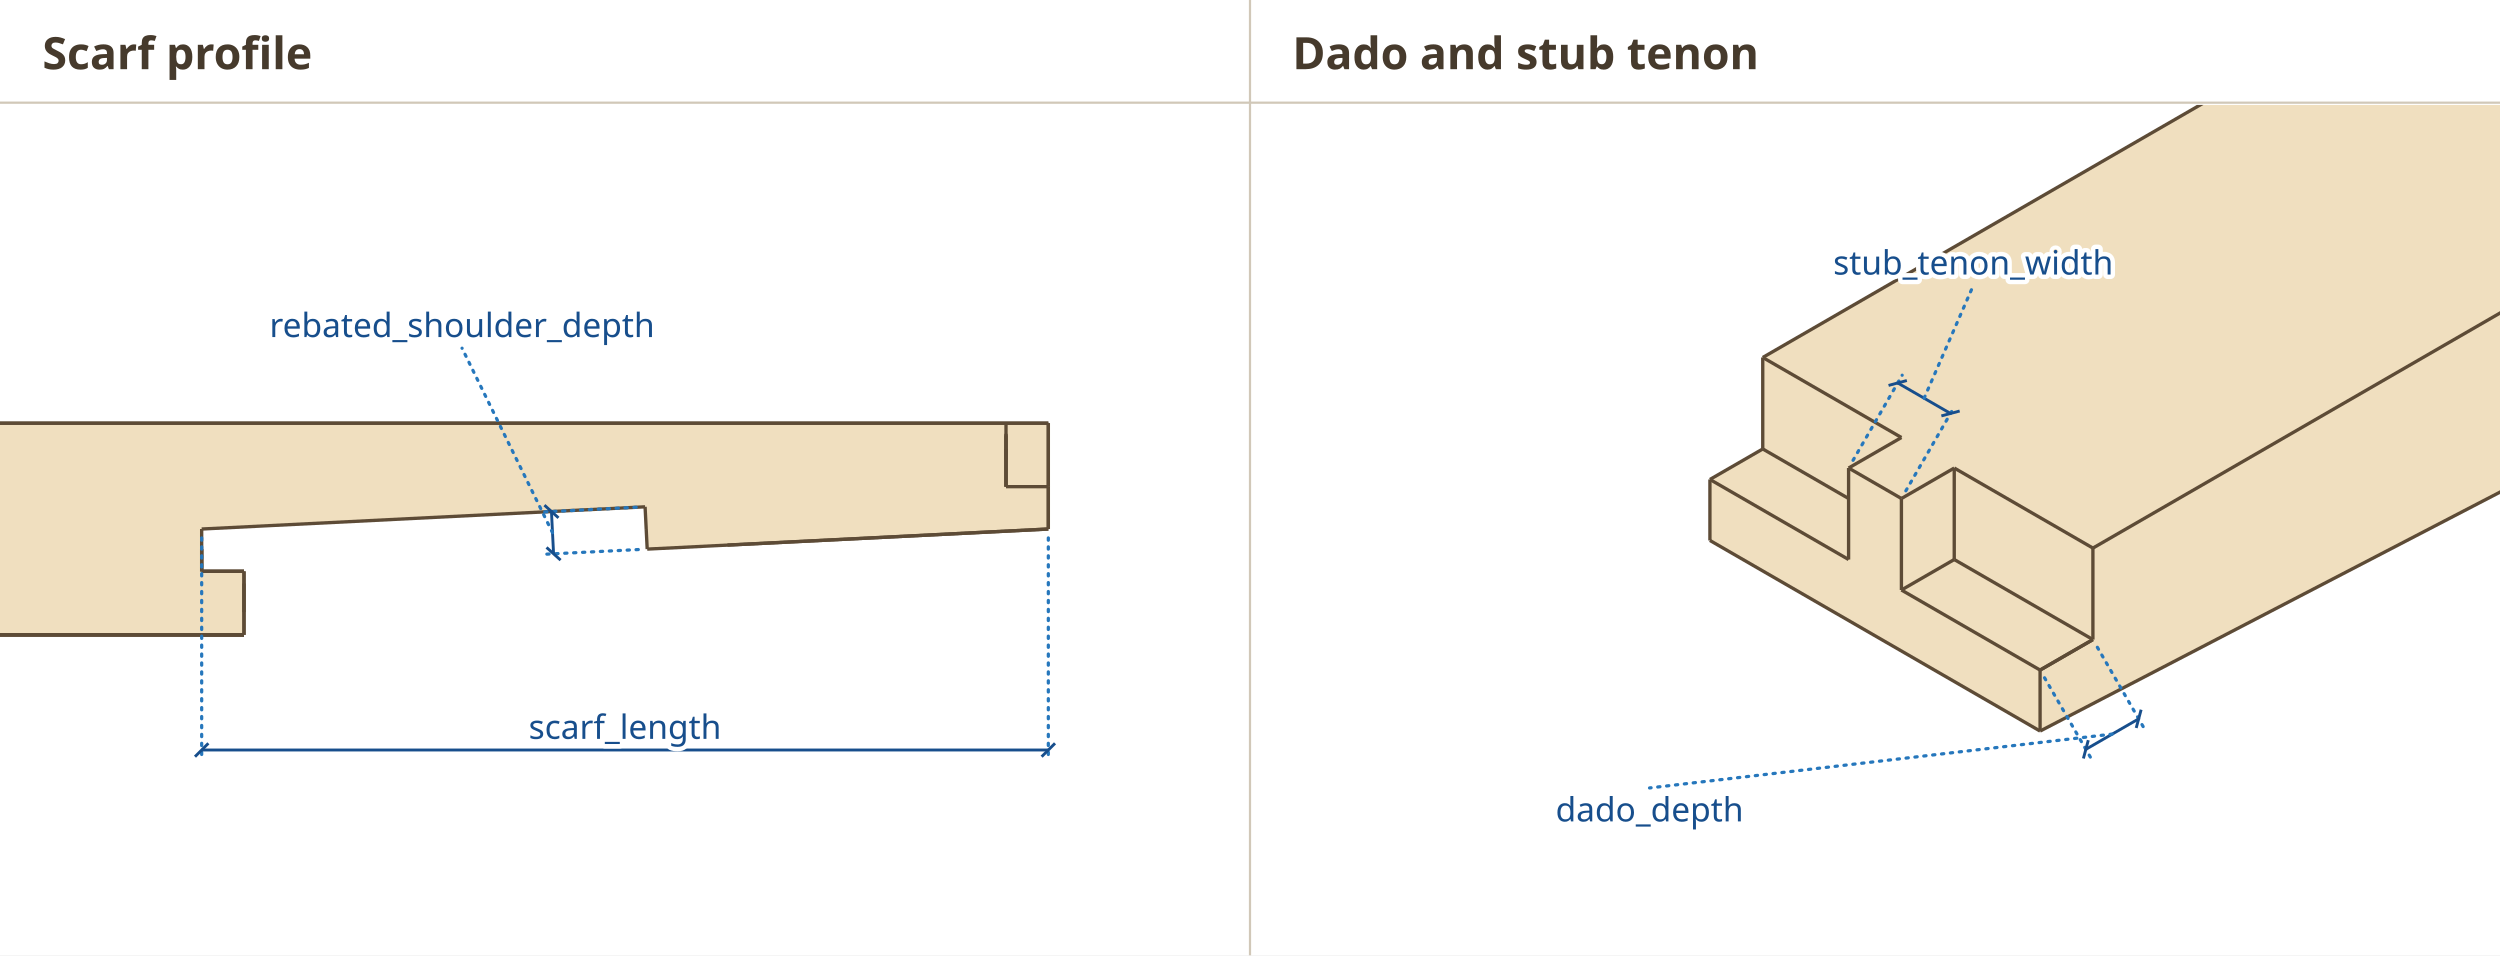
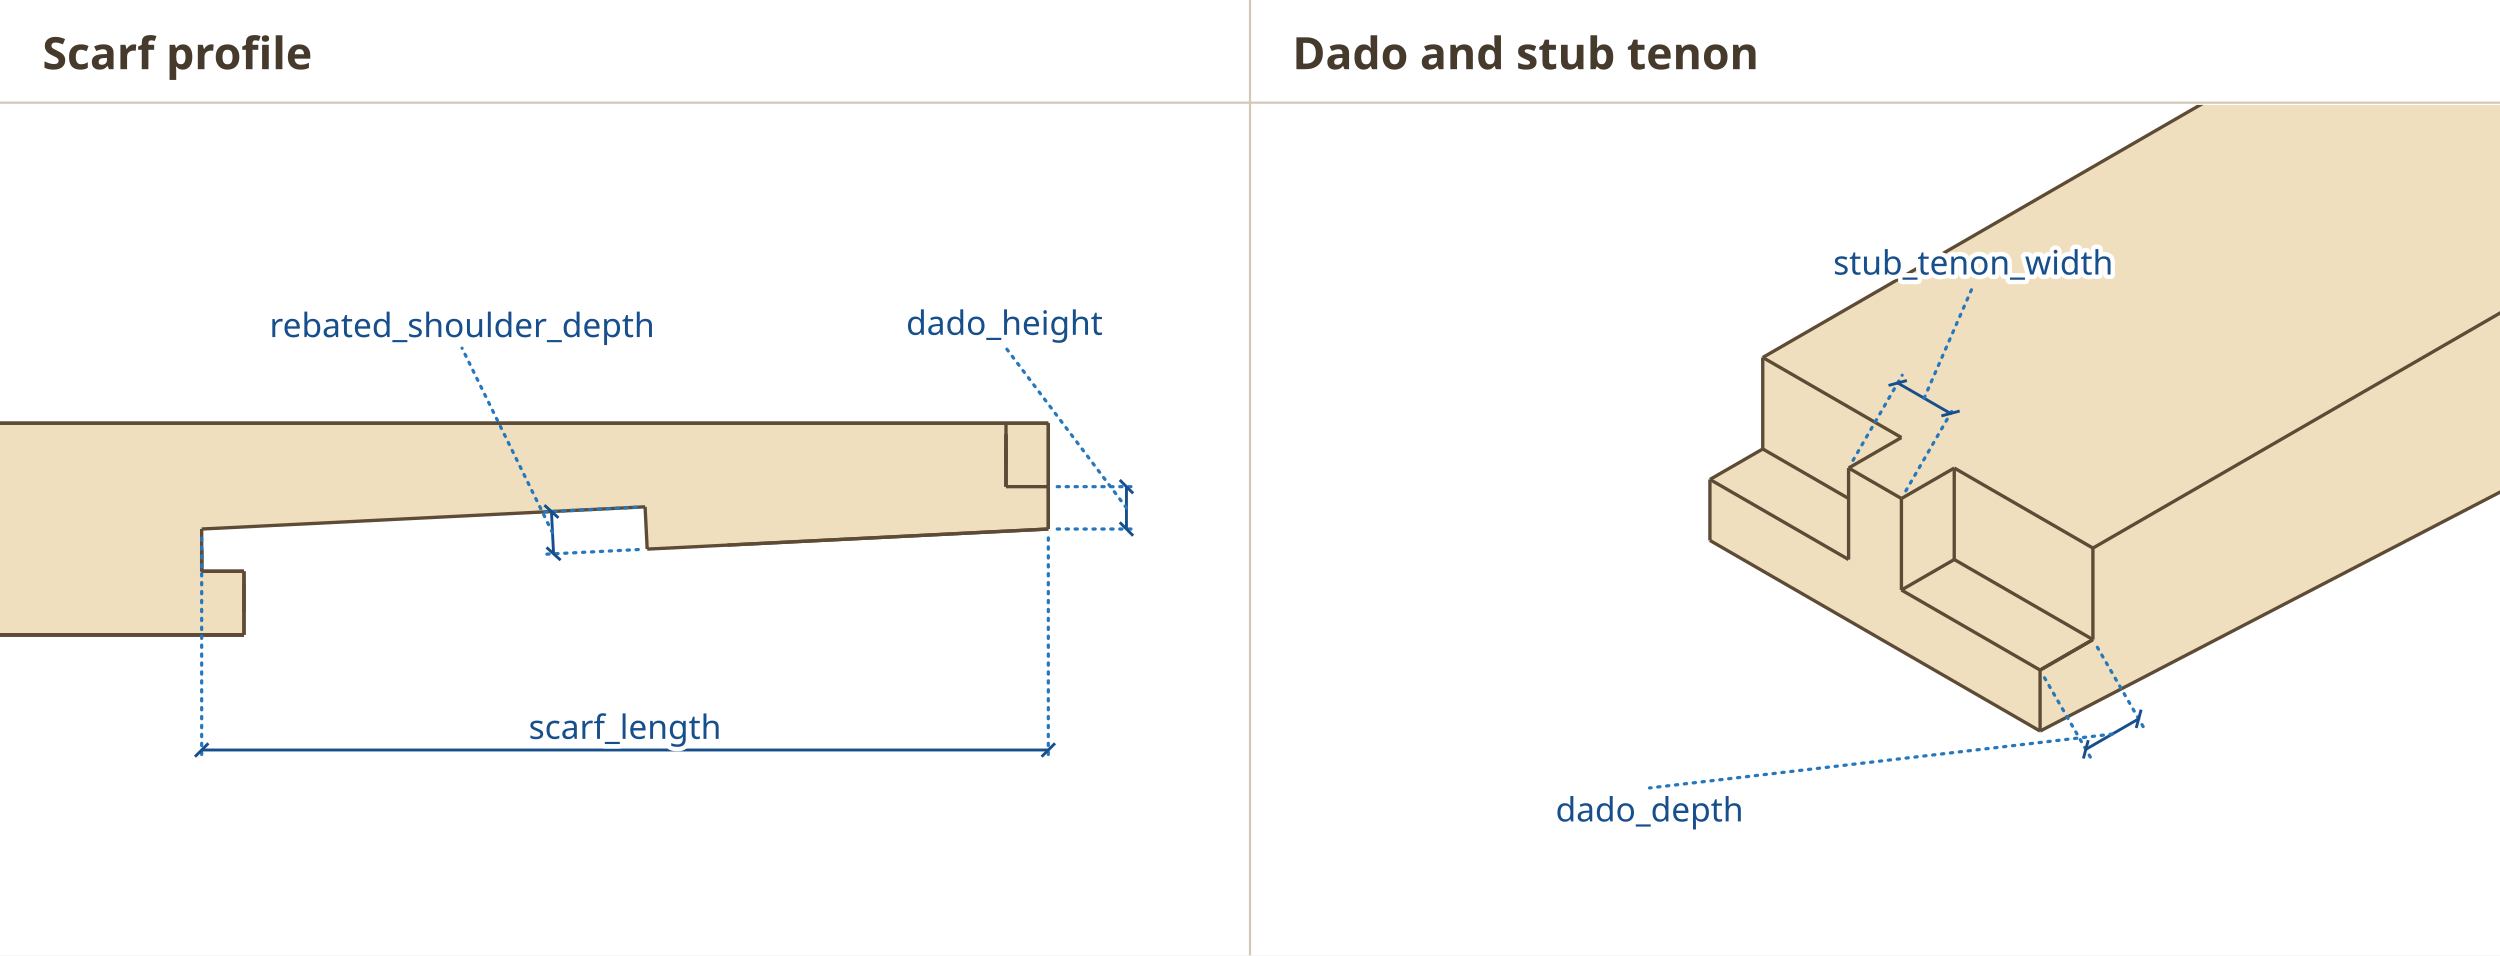
<svg xmlns="http://www.w3.org/2000/svg" font-family="system-ui, sans-serif" role="img" viewBox="0 0 1120 428">
  <rect width="100%" height="100%" fill="white" />
  <svg viewBox="0 0 560 380" x="0" y="47" width="560" height="380" overflow="hidden">
    <g class="member-fills">
      <path data-member="Scarf profile" fill="#f0dfbf" fill-opacity="1" d="M90.347 198.997 L-857.92 198.997 L-857.92 190 Z M90.347 190 L90.347 198.997 L-857.92 190 Z M-477.427 237.413 L-857.92 237.413 L-857.92 198.997 Z M90.347 208.989 L-477.427 237.413 L-857.92 198.997 Z M90.347 198.997 L90.347 208.989 L-857.92 198.997 Z M90.347 208.989 L90.347 208.965 L90.821 208.965 Z M469.653 190 L289.945 198.997 L289.495 190 Z M90.347 237.413 L-477.427 237.413 L90.347 208.989 Z M90.347 208.989 L90.821 208.965 L109.312 208.965 Z M90.347 237.413 L90.347 208.989 L109.312 208.965 Z M109.312 237.413 L90.347 237.413 L109.312 208.965 Z M469.653 190 L289.495 190 L288.545 171.035 Z M469.653 171.035 L469.653 190 L288.545 171.035 Z M90.347 190 L-857.92 190 L-857.92 171.035 Z M90.347 171.035 L90.347 190 L-857.92 171.035 Z M288.997 180.055 L90.347 190 L90.347 171.035 Z M288.545 171.035 L288.997 180.055 L90.347 171.035 Z M450.688 142.587 L450.688 171.035 L-857.92 171.035 Z M-857.92 142.587 L450.688 142.587 L-857.92 171.035 Z M-89.362 198.997 L-856.734 237.413 L-857.92 237.413 Z M-89.362 198.997 L-857.92 237.413 L-857.92 198.997 Z M90.347 171.035 L90.347 190 L-89.362 198.997 Z M90.347 171.035 L-89.362 198.997 L-857.92 198.997 Z M90.347 171.035 L-857.92 198.997 L-857.92 171.035 Z M90.347 190 L90.347 171.035 L469.179 171.035 Z M469.653 190 L289.495 190 L288.997 180.055 Z M469.653 190 L288.997 180.055 L469.179 171.035 Z M469.653 190 L469.179 171.035 L469.653 171.035 Z M469.653 190 L289.945 198.997 L289.495 190 Z M-288.486 208.965 L90.347 208.965 L90.347 237.413 Z M-288.486 208.965 L90.347 237.413 L-856.734 237.413 Z M-89.362 198.997 L90.347 198.997 L90.347 207.16 Z M-89.362 198.997 L90.347 207.16 L90.347 208.965 Z M-89.362 198.997 L90.347 208.965 L-288.486 208.965 Z M109.312 237.413 L90.347 237.413 L90.347 208.965 Z M109.312 237.413 L90.347 208.965 L109.312 208.965 Z M90.347 198.997 L-89.362 198.997 L90.347 190 Z M450.688 171.035 L-857.92 171.035 L-857.92 142.587 Z M450.688 171.035 L-857.92 142.587 L450.688 142.587 Z M469.653 171.035 L450.688 171.035 L450.688 142.587 Z M469.653 142.587 L469.653 171.035 L450.688 142.587 Z M469.653 142.587 L469.653 171.035 L450.688 171.035 Z M469.653 142.587 L450.688 171.035 L450.688 142.587 Z M109.312 237.413 L90.347 237.413 L90.347 208.965 Z M109.312 208.965 L109.312 237.413 L90.347 208.965 Z M109.312 208.965 L109.312 237.413 L90.347 237.413 Z M109.312 208.965 L90.347 237.413 L90.347 208.965 Z" />
    </g>
    <g class="face-fills" />
    <g class="edges" fill="none" stroke-linejoin="round">
      <g data-member="Scarf profile" stroke="#5d4b36" stroke-opacity="1" stroke-width="1.5">
        <path data-feature="rptw.right" d="M450.688 142.587 L-857.92 142.587" />
        <path data-feature="rptw.right" d="M-857.92 142.587 L450.688 142.587" />
        <path data-feature="rptw.right" d="M469.653 142.587 L450.688 142.587" />
        <path data-feature="rptw.right" d="M450.688 142.587 L469.653 142.587" />
        <path data-feature="rptw.left" d="M90.347 237.413 L109.312 237.413" />
        <path data-feature="rptw.left" d="M109.312 237.413 L-857.92 237.413" />
        <path data-feature="rptw.left" d="M-857.92 237.413 L90.347 237.413" />
        <path data-feature="rptw.left" d="M109.312 237.413 L90.347 237.413" />
        <path data-feature="rptw.left" d="M90.347 237.413 L109.312 237.413" />
        <path data-feature="rptw.front" d="M-857.92 190 L-857.92 198.997" />
        <path data-feature="rptw.front" d="M90.347 198.997 L90.347 190" />
        <path data-feature="rptw.front" d="M-857.92 198.997 L-857.92 237.413" />
        <path data-feature="rptw.front" d="M-857.92 237.413 L-477.427 237.413" />
        <path data-feature="rptw.front" d="M90.347 208.965 L90.347 198.997" />
        <path data-feature="rptw.front" d="M90.821 208.965 L90.347 208.965" />
        <path data-feature="rptw.front" d="M289.495 190 L289.945 198.997" />
        <path data-feature="rptw.front" d="M289.945 198.997 L469.653 190" />
        <path data-feature="rptw.front" d="M-477.427 237.413 L90.347 237.413" />
        <path data-feature="rptw.front" d="M109.312 208.965 L90.821 208.965" />
        <path data-feature="rptw.front" d="M90.347 237.413 L109.312 237.413" />
        <path data-feature="rptw.front" d="M109.312 237.413 L109.312 208.965" />
        <path data-feature="rptw.front" d="M288.997 180.055 L289.495 190" />
        <path data-feature="rptw.front" d="M469.653 190 L469.653 171.035" />
        <path data-feature="rptw.front" d="M469.653 171.035 L450.688 171.035" />
        <path data-feature="rptw.front" d="M-857.92 171.035 L-857.92 190" />
        <path data-feature="rptw.front" d="M90.347 190 L288.997 180.055" />
        <path data-feature="rptw.front" d="M450.688 171.035 L450.688 142.587" />
        <path data-feature="rptw.front" d="M-857.92 142.587 L-857.92 171.035" />
        <path data-feature="rptw.back" d="M469.653 171.035 L469.653 190" />
        <path data-feature="rptw.back" d="M469.653 190 L325.887 197.197" />
        <path data-feature="rptw.back" d="M90.347 237.413 L-477.427 237.413" />
        <path data-feature="rptw.back" d="M90.347 198.997 L90.347 207.16" />
        <path data-feature="rptw.back" d="M90.347 207.16 L90.347 208.965" />
        <path data-feature="rptw.back" d="M109.312 214.434 L109.312 237.413" />
        <path data-feature="rptw.back" d="M450.688 154.132 L450.688 158.993" />
        <path data-feature="rptw.bottom" d="M-857.92 237.413 L-857.92 142.587" />
        <path data-feature="side.1" d="M450.688 148.055 L450.688 171.035" />
        <path data-feature="side.1" d="M450.688 171.035 L450.688 147.337" />
        <path data-feature="side.3" d="M469.653 171.035 L469.653 142.587" />
        <path data-feature="side.3" d="M469.653 142.587 L469.653 171.035" />
        <path data-feature="side.1" d="M90.347 198.997 L90.347 208.965" />
        <path data-feature="side.2" d="M109.312 208.965 L90.347 208.965" />
        <path data-feature="side.2" d="M90.821 208.965 L109.312 208.965" />
        <path data-feature="side.1" d="M109.312 208.965 L109.312 227.195" />
      </g>
    </g>
    <g class="references" fill="none" />
    <g class="dimension" stroke-width="1.3" fill="#174e8c" stroke="#174e8c">
      <line stroke="#2677bc" stroke-dasharray="1 3" stroke-linecap="round" stroke-width="1.45" x1="90.35" y1="194.00" x2="90.35" y2="293.00" />
      <line x1="87.35" y1="292.00" x2="93.35" y2="286.00" />
      <line stroke="#2677bc" stroke-dasharray="1 3" stroke-linecap="round" stroke-width="1.45" x1="469.65" y1="194.00" x2="469.65" y2="293.00" />
      <line x1="466.65" y1="292.00" x2="472.65" y2="286.00" />
      <line x1="90.35" y1="289.00" x2="469.65" y2="289.00" />
      <text text-anchor="middle" font-size="15" stroke="white" stroke-width="4" paint-order="stroke" stroke-linejoin="round" transform="translate(280.00 284.00) rotate(0.00)">scarf_length</text>
+     </g>
+     <g class="dimension" stroke-width="1.3" fill="#174e8c" stroke="#174e8c">
+       <line stroke="#2677bc" stroke-dasharray="1 3" stroke-linecap="round" stroke-width="1.45" x1="473.65" y1="190.00" x2="508.65" y2="190.00" />
+       <line x1="507.65" y1="193.00" x2="501.65" y2="187.00" />
+       <line stroke="#2677bc" stroke-dasharray="1 3" stroke-linecap="round" stroke-width="1.45" x1="473.65" y1="171.03" x2="508.65" y2="171.03" />
+       <line x1="507.65" y1="174.03" x2="501.65" y2="168.03" />
+       <line x1="504.65" y1="190.00" x2="504.65" y2="171.03" />
+       <line stroke="#2677bc" stroke-dasharray="1 3" stroke-linecap="round" stroke-width="1.45" x1="504.65" y1="180.52" x2="450.00" y2="108.00" />
+       <text text-anchor="middle" font-size="15" stroke="white" stroke-width="4" paint-order="stroke" stroke-linejoin="round" transform="translate(450.00 103.00) rotate(0.00)">dado_height</text>
    </g>
    <g class="dimension" stroke-width="1.3" fill="#174e8c" stroke="#174e8c">
      <line stroke="#2677bc" stroke-dasharray="1 3" stroke-linecap="round" stroke-width="1.45" x1="285.00" y1="180.26" x2="243.05" y2="182.36" />
      <line x1="243.90" y1="179.31" x2="250.20" y2="185.00" />
      <line stroke="#2677bc" stroke-dasharray="1 3" stroke-linecap="round" stroke-width="1.45" x1="285.95" y1="199.20" x2="244.00" y2="201.30" />
      <line x1="244.85" y1="198.25" x2="251.14" y2="203.94" />
      <line x1="247.05" y1="182.16" x2="248.00" y2="201.10" />
      <line stroke="#2677bc" stroke-dasharray="1 3" stroke-linecap="round" stroke-width="1.45" x1="247.52" y1="191.63" x2="207.00" y2="109.00" />
      <text text-anchor="middle" font-size="15" stroke="white" stroke-width="4" paint-order="stroke" stroke-linejoin="round" transform="translate(207.00 104.00) rotate(0.00)">rebated_shoulder_depth</text>
    </g>
  </svg>
  <text font-size="20" font-weight="600" x="19" y="31" fill="#463a2c">Scarf profile</text>
  <svg viewBox="0 0 560 380" x="560" y="47" width="560" height="380" overflow="hidden">
    <g class="member-fills">
      <path data-member="Dado and stub tenon" fill="#f0dfbf" fill-opacity="1" d="M2010.548 -744.232 L377.621 198.54 L291.833 149.01 Z M1924.76 -793.761 L2010.548 -744.232 L291.833 149.01 Z M1862.638 -829.627 L1924.76 -793.761 L291.833 149.01 Z M229.711 113.144 L1862.638 -829.627 L291.833 149.01 Z M315.498 162.673 L291.833 176.337 L268.167 162.673 Z M291.833 149.01 L315.498 162.673 L268.167 162.673 Z M1862.638 -692.994 L1924.76 -657.128 L717.814 39.703 Z M1862.638 -692.994 L717.814 39.703 L655.692 3.837 Z M741.48 26.04 L1924.76 -657.128 L2010.548 -607.598 Z M741.48 26.04 L2010.548 -607.598 L827.267 75.569 Z M741.48 53.367 L765.145 39.703 L827.267 75.569 Z M741.48 53.367 L827.267 75.569 L803.602 89.233 Z M1862.638 -761.311 L1862.638 -748.348 L679.357 -65.18 Z M1862.638 -761.311 L679.357 -65.18 L679.357 -78.143 Z M1862.638 -748.348 L1862.638 -692.994 L1387.846 -418.872 Z M1862.638 -748.348 L1387.846 -418.872 L679.357 -50.782 Z M1862.638 -748.348 L679.357 -50.782 L679.357 -65.18 Z M678.765 -50.475 L679.357 -50.817 L679.357 -50.782 Z M430.853 65.33 L430.291 78.618 L206.045 195.124 Z M679.357 -50.782 L1387.846 -418.872 L679.357 -9.826 Z M655.692 -37.153 L678.765 -50.475 L679.357 -50.782 Z M655.692 -37.153 L679.357 -50.782 L679.357 -9.826 Z M655.692 -37.153 L679.357 -9.826 L655.692 3.837 Z M432.038 37.32 L430.853 65.33 L206.045 195.124 Z M432.038 37.32 L206.045 195.124 L206.045 167.797 Z M1862.638 -788.637 L1862.638 -761.311 L679.357 -78.143 Z M1862.638 -788.637 L679.357 -78.143 L679.357 -105.47 Z M679.357 -105.47 L679.357 -78.143 L431.475 50.642 Z M679.357 -105.47 L431.475 50.642 L432.038 37.32 Z M1862.638 -788.637 L229.711 154.134 L229.711 113.144 Z M1862.638 -788.637 L229.711 113.144 L1862.638 -829.627 Z M2010.548 -607.598 L2009.068 -606.744 L1051.514 -109.253 Z M2010.548 -662.952 L2010.548 -607.598 L1051.514 -109.253 Z M1051.514 -109.253 L827.267 7.253 L827.267 -20.074 Z M2010.548 -662.952 L1051.514 -109.253 L827.267 -20.074 Z M2010.548 -703.241 L2010.548 -662.952 L827.267 -20.074 Z M354.547 252.851 L827.267 -20.074 L827.267 7.253 Z M579.385 136.038 L578.764 150.726 L353.955 280.52 Z M354.547 252.851 L579.385 136.038 L353.955 280.52 Z M353.955 253.193 L354.547 252.851 L353.955 280.52 Z M578.764 150.726 L578.202 164.014 L353.955 280.52 Z M827.267 75.569 L827.267 34.579 L1299.988 -238.346 Z M2009.068 -606.744 L827.267 75.569 L1299.988 -238.346 Z M827.267 31.977 L827.267 20.216 L1051.514 -109.253 Z M827.267 34.579 L827.267 31.977 L1051.514 -109.253 Z M1299.988 -238.346 L827.267 34.579 L1051.514 -109.253 Z M827.267 34.579 L827.267 75.569 L803.602 89.233 Z M803.602 48.243 L827.267 34.579 L803.602 89.233 Z M827.267 7.253 L1051.514 -109.253 L827.267 20.216 Z M2010.548 -744.232 L2010.548 -703.241 L377.621 239.53 Z M377.621 198.54 L2010.548 -744.232 L377.621 239.53 Z M2010.548 -744.232 L2010.548 -607.598 L1862.638 -692.994 Z M2010.548 -744.232 L1862.638 -692.994 L1862.638 -829.627 Z M315.498 162.673 L291.833 176.337 L268.167 162.673 Z M291.833 149.01 L315.498 162.673 L268.167 162.673 Z M291.833 190 L229.711 154.134 L229.711 113.144 Z M291.833 190 L229.711 113.144 L291.833 149.01 Z M377.621 239.53 L315.498 203.663 L315.498 162.673 Z M377.621 239.53 L315.498 162.673 L377.621 198.54 Z M315.498 203.663 L377.621 239.53 L353.955 253.193 Z M315.498 203.663 L353.955 253.193 L291.833 217.327 Z M229.711 154.134 L291.833 190 L268.167 203.663 Z M229.711 154.134 L268.167 203.663 L206.045 167.797 Z M291.833 176.337 L291.833 217.327 L268.167 203.663 Z M268.167 162.673 L291.833 176.337 L268.167 203.663 Z M579.385 136.038 L431.475 50.642 L679.357 -78.143 Z M827.267 7.253 L579.385 136.038 L679.357 -78.143 Z M579.385 136.038 L578.764 150.726 L430.853 65.33 Z M431.475 50.642 L579.385 136.038 L430.853 65.33 Z M578.202 164.014 L353.955 280.52 L206.045 195.124 Z M430.291 78.618 L578.202 164.014 L206.045 195.124 Z M827.267 20.216 L679.357 -65.18 L679.357 -78.143 Z M827.267 20.216 L679.357 -78.143 L827.267 7.253 Z M578.764 150.726 L578.202 164.014 L430.291 78.618 Z M430.853 65.33 L578.764 150.726 L430.291 78.618 Z M827.267 34.579 L679.357 -50.817 L679.357 -65.18 Z M827.267 34.579 L679.357 -65.18 L827.267 20.216 Z M717.814 -1.287 L655.692 -37.153 L679.357 -50.817 Z M717.814 -1.287 L679.357 -50.817 L741.48 -14.95 Z M741.48 12.376 L765.145 -1.287 L827.267 34.579 Z M741.48 12.376 L827.267 34.579 L803.602 48.243 Z M803.602 89.233 L741.48 53.367 L741.48 12.376 Z M803.602 89.233 L741.48 12.376 L803.602 48.243 Z M717.814 39.703 L655.692 3.837 L655.692 -37.153 Z M717.814 39.703 L655.692 -37.153 L717.814 -1.287 Z M291.833 149.01 L291.833 190 L268.167 203.663 Z M291.833 149.01 L268.167 203.663 L268.167 162.673 Z M315.498 203.663 L291.833 217.327 L291.833 176.337 Z M315.498 162.673 L315.498 203.663 L291.833 176.337 Z M291.833 217.327 L268.167 203.663 L268.167 162.673 Z M291.833 176.337 L291.833 217.327 L268.167 162.673 Z M315.498 162.673 L291.833 176.337 L268.167 162.673 Z M291.833 149.01 L315.498 162.673 L268.167 162.673 Z M741.48 -14.95 L741.48 26.04 L717.814 39.703 Z M741.48 -14.95 L717.814 39.703 L717.814 -1.287 Z M765.145 39.703 L741.48 53.367 L741.48 12.376 Z M765.145 -1.287 L765.145 39.703 L741.48 12.376 Z M765.145 -1.287 L765.145 39.703 L741.48 26.04 Z M765.145 -1.287 L741.48 26.04 L741.48 -14.95 Z M353.955 253.193 L353.955 280.52 L206.045 195.124 Z M353.955 253.193 L206.045 195.124 L206.045 167.797 Z M291.833 217.327 L268.167 203.663 L268.167 162.673 Z M291.833 217.327 L268.167 162.673 L291.833 176.337 Z" />
    </g>
    <g class="face-fills" />
    <g class="edges" fill="none" stroke-linejoin="round">
      <g data-member="Dado and stub tenon" stroke="#5d4b36" stroke-opacity="1" stroke-width="1.5">
        <path data-feature="rptw.right" d="M315.498 162.673 L377.621 198.54" />
        <path data-feature="rptw.right" d="M377.621 198.54 L2010.548 -744.232" />
        <path data-feature="rptw.right" d="M2010.548 -744.232 L1924.76 -793.761" />
        <path data-feature="rptw.right" d="M1924.76 -793.761 L1862.638 -829.627" />
        <path data-feature="rptw.right" d="M1862.638 -829.627 L229.711 113.144" />
        <path data-feature="rptw.right" d="M229.711 113.144 L291.833 149.01" />
        <path data-feature="rptw.right" d="M268.167 162.673 L291.833 176.337" />
        <path data-feature="rptw.right" d="M291.833 176.337 L315.498 162.673" />
        <path data-feature="rptw.right" d="M291.833 149.01 L268.167 162.673" />
        <path data-feature="rptw.left" d="M2010.548 -607.598 L827.267 75.569" />
        <path data-feature="rptw.left" d="M827.267 75.569 L803.602 89.233" />
        <path data-feature="rptw.left" d="M803.602 89.233 L741.48 53.367" />
        <path data-feature="rptw.front" d="M206.045 195.124 L206.045 167.797" />
        <path data-feature="rptw.front" d="M206.045 167.797 L229.711 154.134" />
        <path data-feature="rptw.front" d="M229.711 154.134 L229.711 113.144" />
        <path data-feature="rptw.back" d="M2009.068 -606.744 L2010.548 -607.598" />
        <path data-feature="rptw.back" d="M2010.548 -607.598 L2010.548 -662.952" />
        <path data-feature="rptw.back" d="M2010.548 -662.952 L2010.548 -703.241" />
        <path data-feature="rptw.back" d="M377.621 239.53 L354.547 252.851" />
        <path data-feature="rptw.back" d="M579.385 136.038 L827.267 7.253" />
        <path data-feature="rptw.back" d="M578.764 150.726 L579.385 136.038" />
        <path data-feature="rptw.back" d="M354.547 252.851 L353.955 253.193" />
        <path data-feature="rptw.back" d="M353.955 253.193 L353.955 280.52" />
        <path data-feature="rptw.back" d="M353.955 280.52 L578.202 164.014" />
        <path data-feature="rptw.back" d="M578.202 164.014 L578.764 150.726" />
        <path data-feature="rptw.back" d="M827.267 75.569 L2009.068 -606.744" />
        <path data-feature="rptw.back" d="M827.267 20.216 L827.267 31.977" />
        <path data-feature="rptw.back" d="M827.267 31.977 L827.267 34.579" />
        <path data-feature="rptw.back" d="M827.267 34.579 L803.602 48.243" />
        <path data-feature="rptw.back" d="M803.602 48.243 L803.602 89.233" />
        <path data-feature="rptw.back" d="M827.267 7.253 L827.267 20.216" />
        <path data-feature="rptw.back" d="M2010.548 -703.241 L2010.548 -744.232" />
        <path data-feature="rptw.back" d="M377.621 198.54 L377.621 239.53" />
        <path data-feature="rptw.bottom" d="M2010.548 -744.232 L2010.548 -607.598" />
        <path data-feature="rptw.bottom" d="M1862.638 -829.627 L2010.548 -744.232" />
        <path data-feature="side.1" d="M268.167 176.337 L229.711 154.134" />
        <path data-feature="side.1" d="M377.621 239.53 L315.498 203.663" />
        <path data-feature="side.1" d="M315.498 203.663 L315.498 162.673" />
        <path data-feature="side.2" d="M377.621 239.53 L353.955 253.193" />
        <path data-feature="side.2" d="M353.955 253.193 L291.833 217.327" />
        <path data-feature="side.2" d="M291.833 217.327 L315.498 203.663" />
        <path data-feature="side.2" d="M268.167 203.663 L206.045 167.797" />
        <path data-feature="side.3" d="M291.833 217.327 L291.833 176.337" />
        <path data-feature="side.3" d="M268.167 162.673 L268.167 203.663" />
        <path data-feature="side.1" d="M206.045 195.124 L353.955 280.52" />
        <path data-feature="side.1" d="M827.267 34.579 L802.355 20.196" />
        <path data-feature="side.1" d="M827.267 20.216 L827.267 34.579" />
        <path data-feature="side.2" d="M803.602 48.243 L777.442 33.139" />
        <path data-feature="side.1" d="M741.48 53.367 L741.48 51.823" />
      </g>
    </g>
    <g class="references" fill="none" />
    <g class="dimension" stroke-width="1.3" fill="#174e8c" stroke="#174e8c">
      <line stroke="#2677bc" stroke-dasharray="1 3" stroke-linecap="round" stroke-width="1.45" x1="270.17" y1="159.21" x2="292.17" y2="121.10" />
      <line x1="286.07" y1="125.67" x2="294.27" y2="123.47" />
      <line stroke="#2677bc" stroke-dasharray="1 3" stroke-linecap="round" stroke-width="1.45" x1="293.83" y1="172.87" x2="315.83" y2="134.77" />
      <line x1="309.73" y1="139.33" x2="317.93" y2="137.13" />
      <line x1="290.17" y1="124.57" x2="313.83" y2="138.23" />
      <line stroke="#2677bc" stroke-dasharray="1 3" stroke-linecap="round" stroke-width="1.45" x1="302.00" y1="131.40" x2="324.00" y2="81.00" />
      <text text-anchor="middle" font-size="15" stroke="white" stroke-width="4" paint-order="stroke" stroke-linejoin="round" transform="translate(324.00 76.00) rotate(0.00)">stub_tenon_width</text>
    </g>
    <g class="dimension" stroke-width="1.3" fill="#174e8c" stroke="#174e8c">
      <line stroke="#2677bc" stroke-dasharray="1 3" stroke-linecap="round" stroke-width="1.45" x1="355.96" y1="256.66" x2="376.46" y2="292.16" />
      <line x1="373.36" y1="292.80" x2="375.55" y2="284.60" />
      <line stroke="#2677bc" stroke-dasharray="1 3" stroke-linecap="round" stroke-width="1.45" x1="379.62" y1="242.99" x2="400.12" y2="278.50" />
      <line x1="397.02" y1="279.13" x2="399.22" y2="270.94" />
      <line x1="374.46" y1="288.70" x2="398.12" y2="275.04" />
      <line stroke="#2677bc" stroke-dasharray="1 3" stroke-linecap="round" stroke-width="1.45" x1="386.29" y1="281.87" x2="179.00" y2="306.00" />
      <text text-anchor="middle" font-size="15" stroke="white" stroke-width="4" paint-order="stroke" stroke-linejoin="round" transform="translate(179.00 321.00) rotate(0.00)">dado_depth</text>
    </g>
  </svg>
  <text font-size="20" font-weight="600" x="579" y="31" fill="#463a2c">Dado and stub tenon</text>
  <path d="M0 46H1120 M560 0v428" stroke="#d1c8b8" />
</svg>
